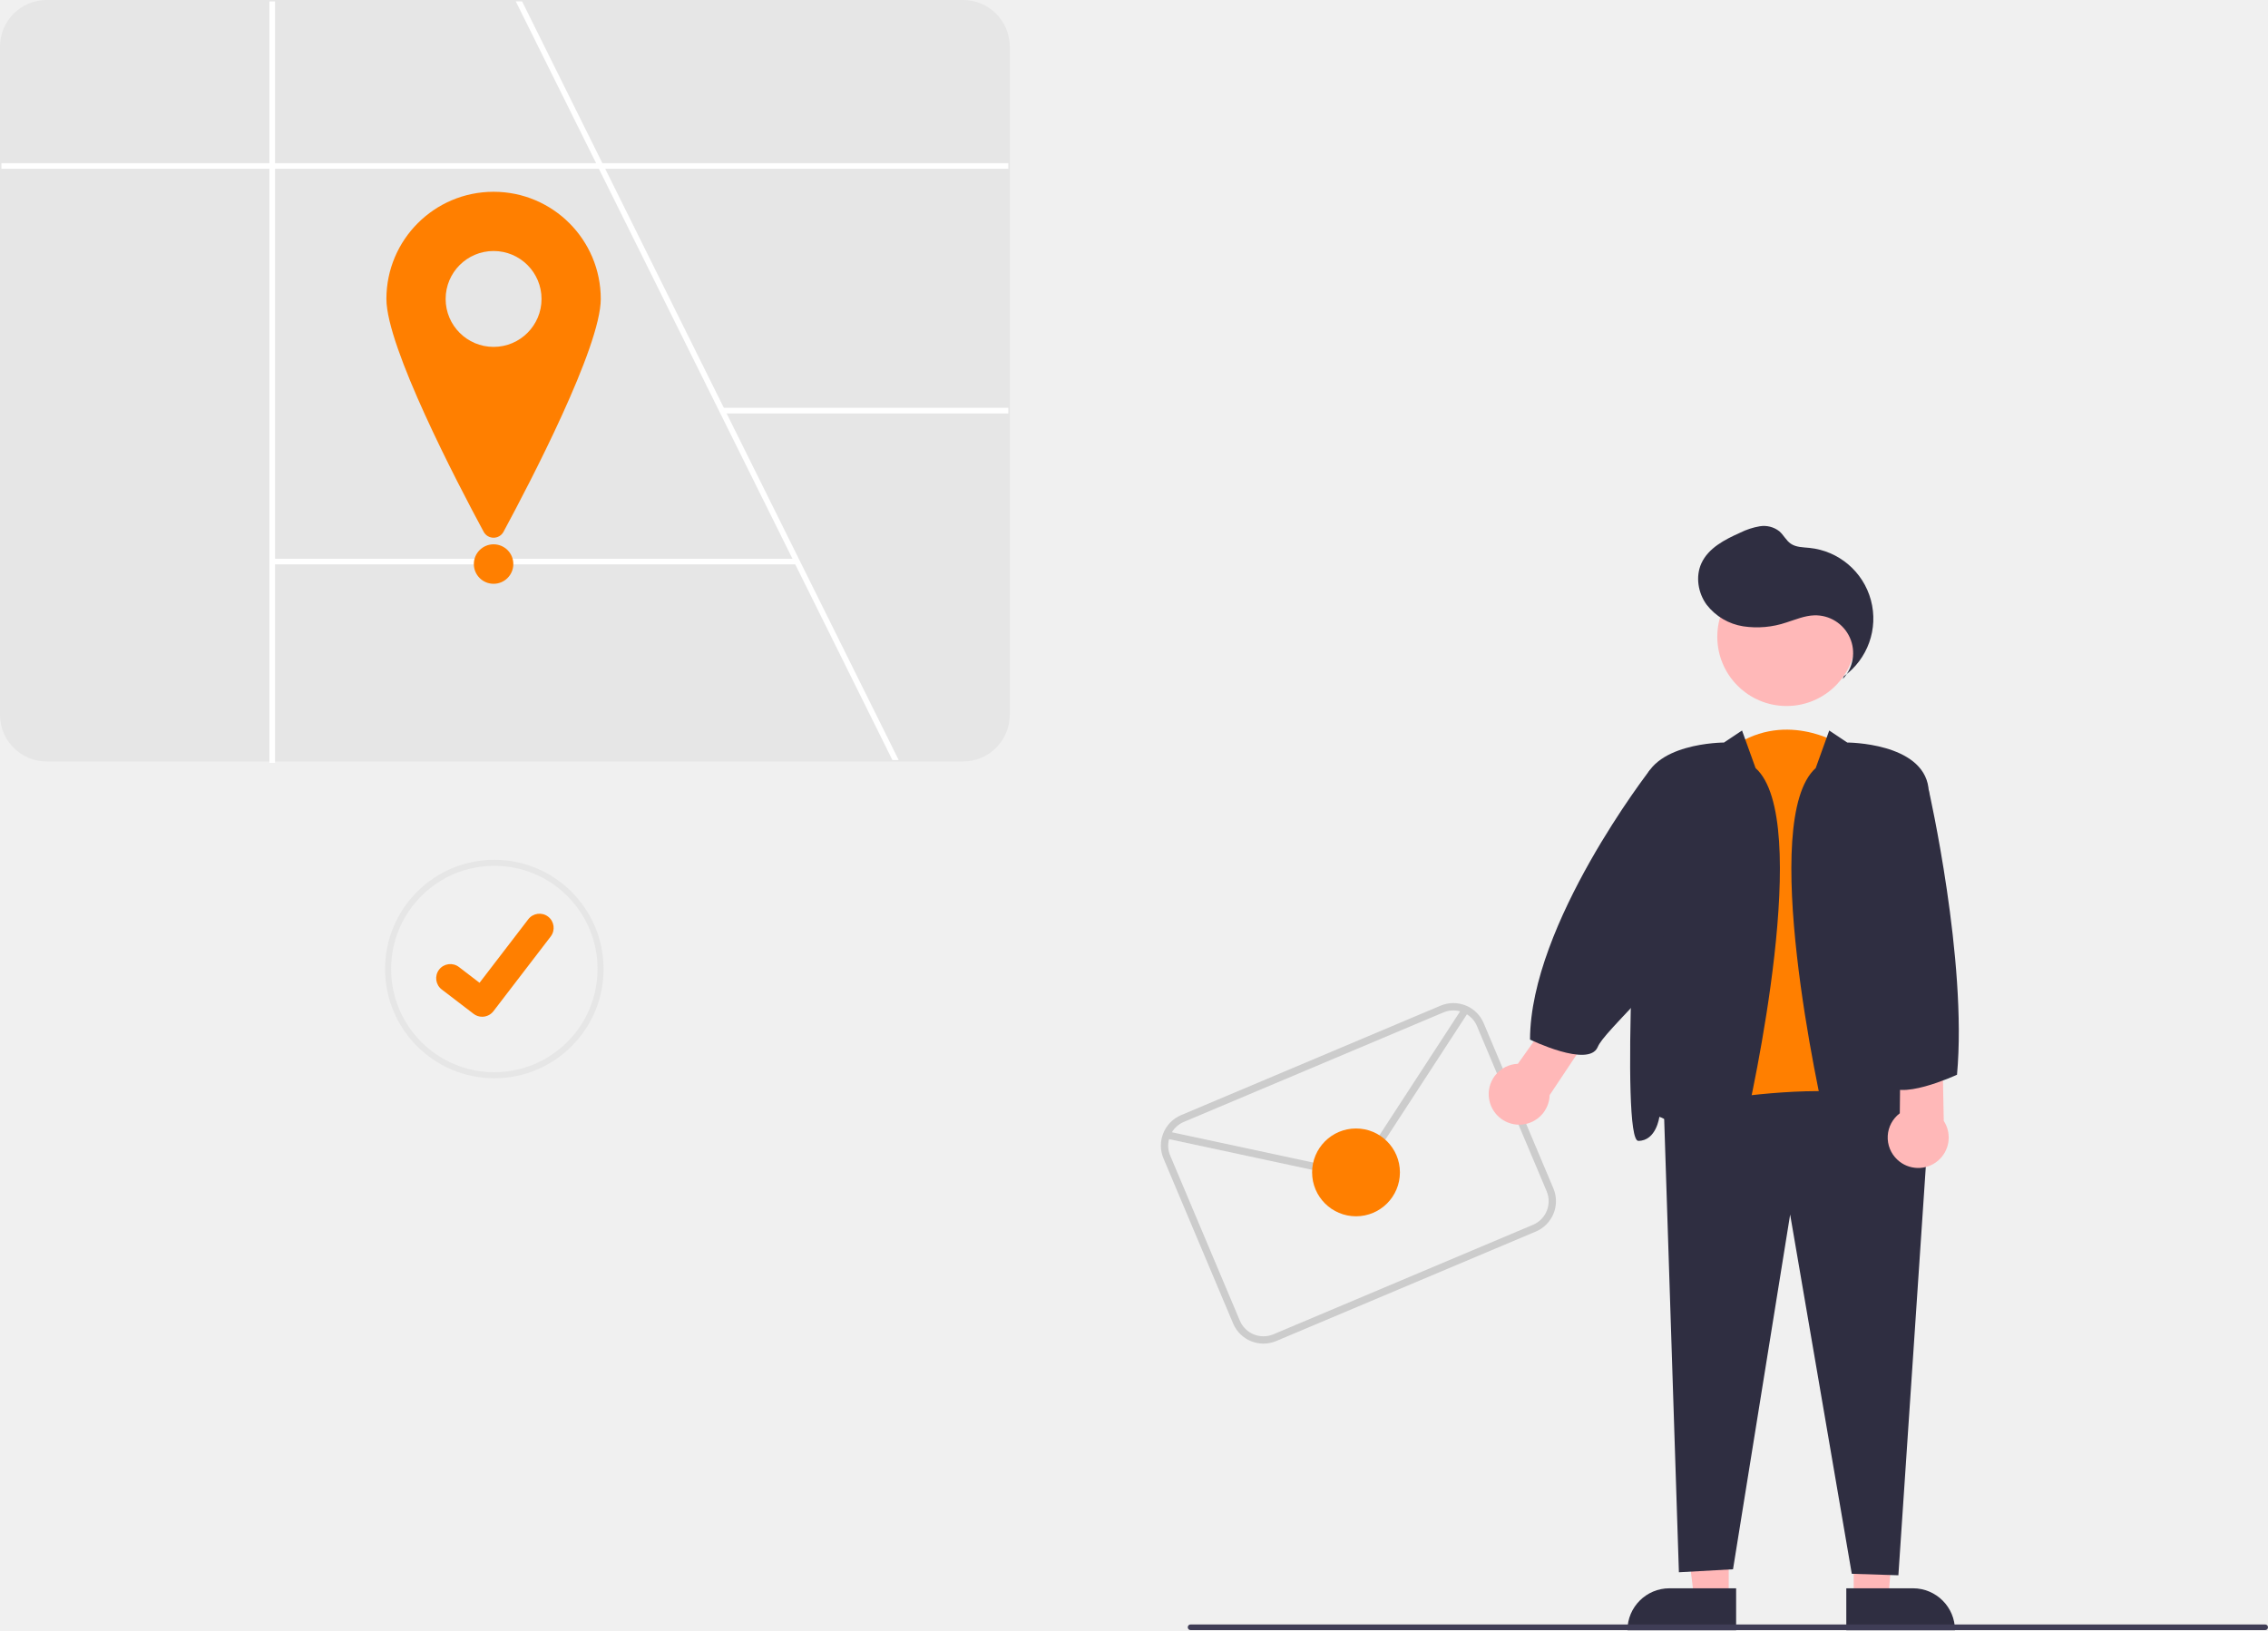
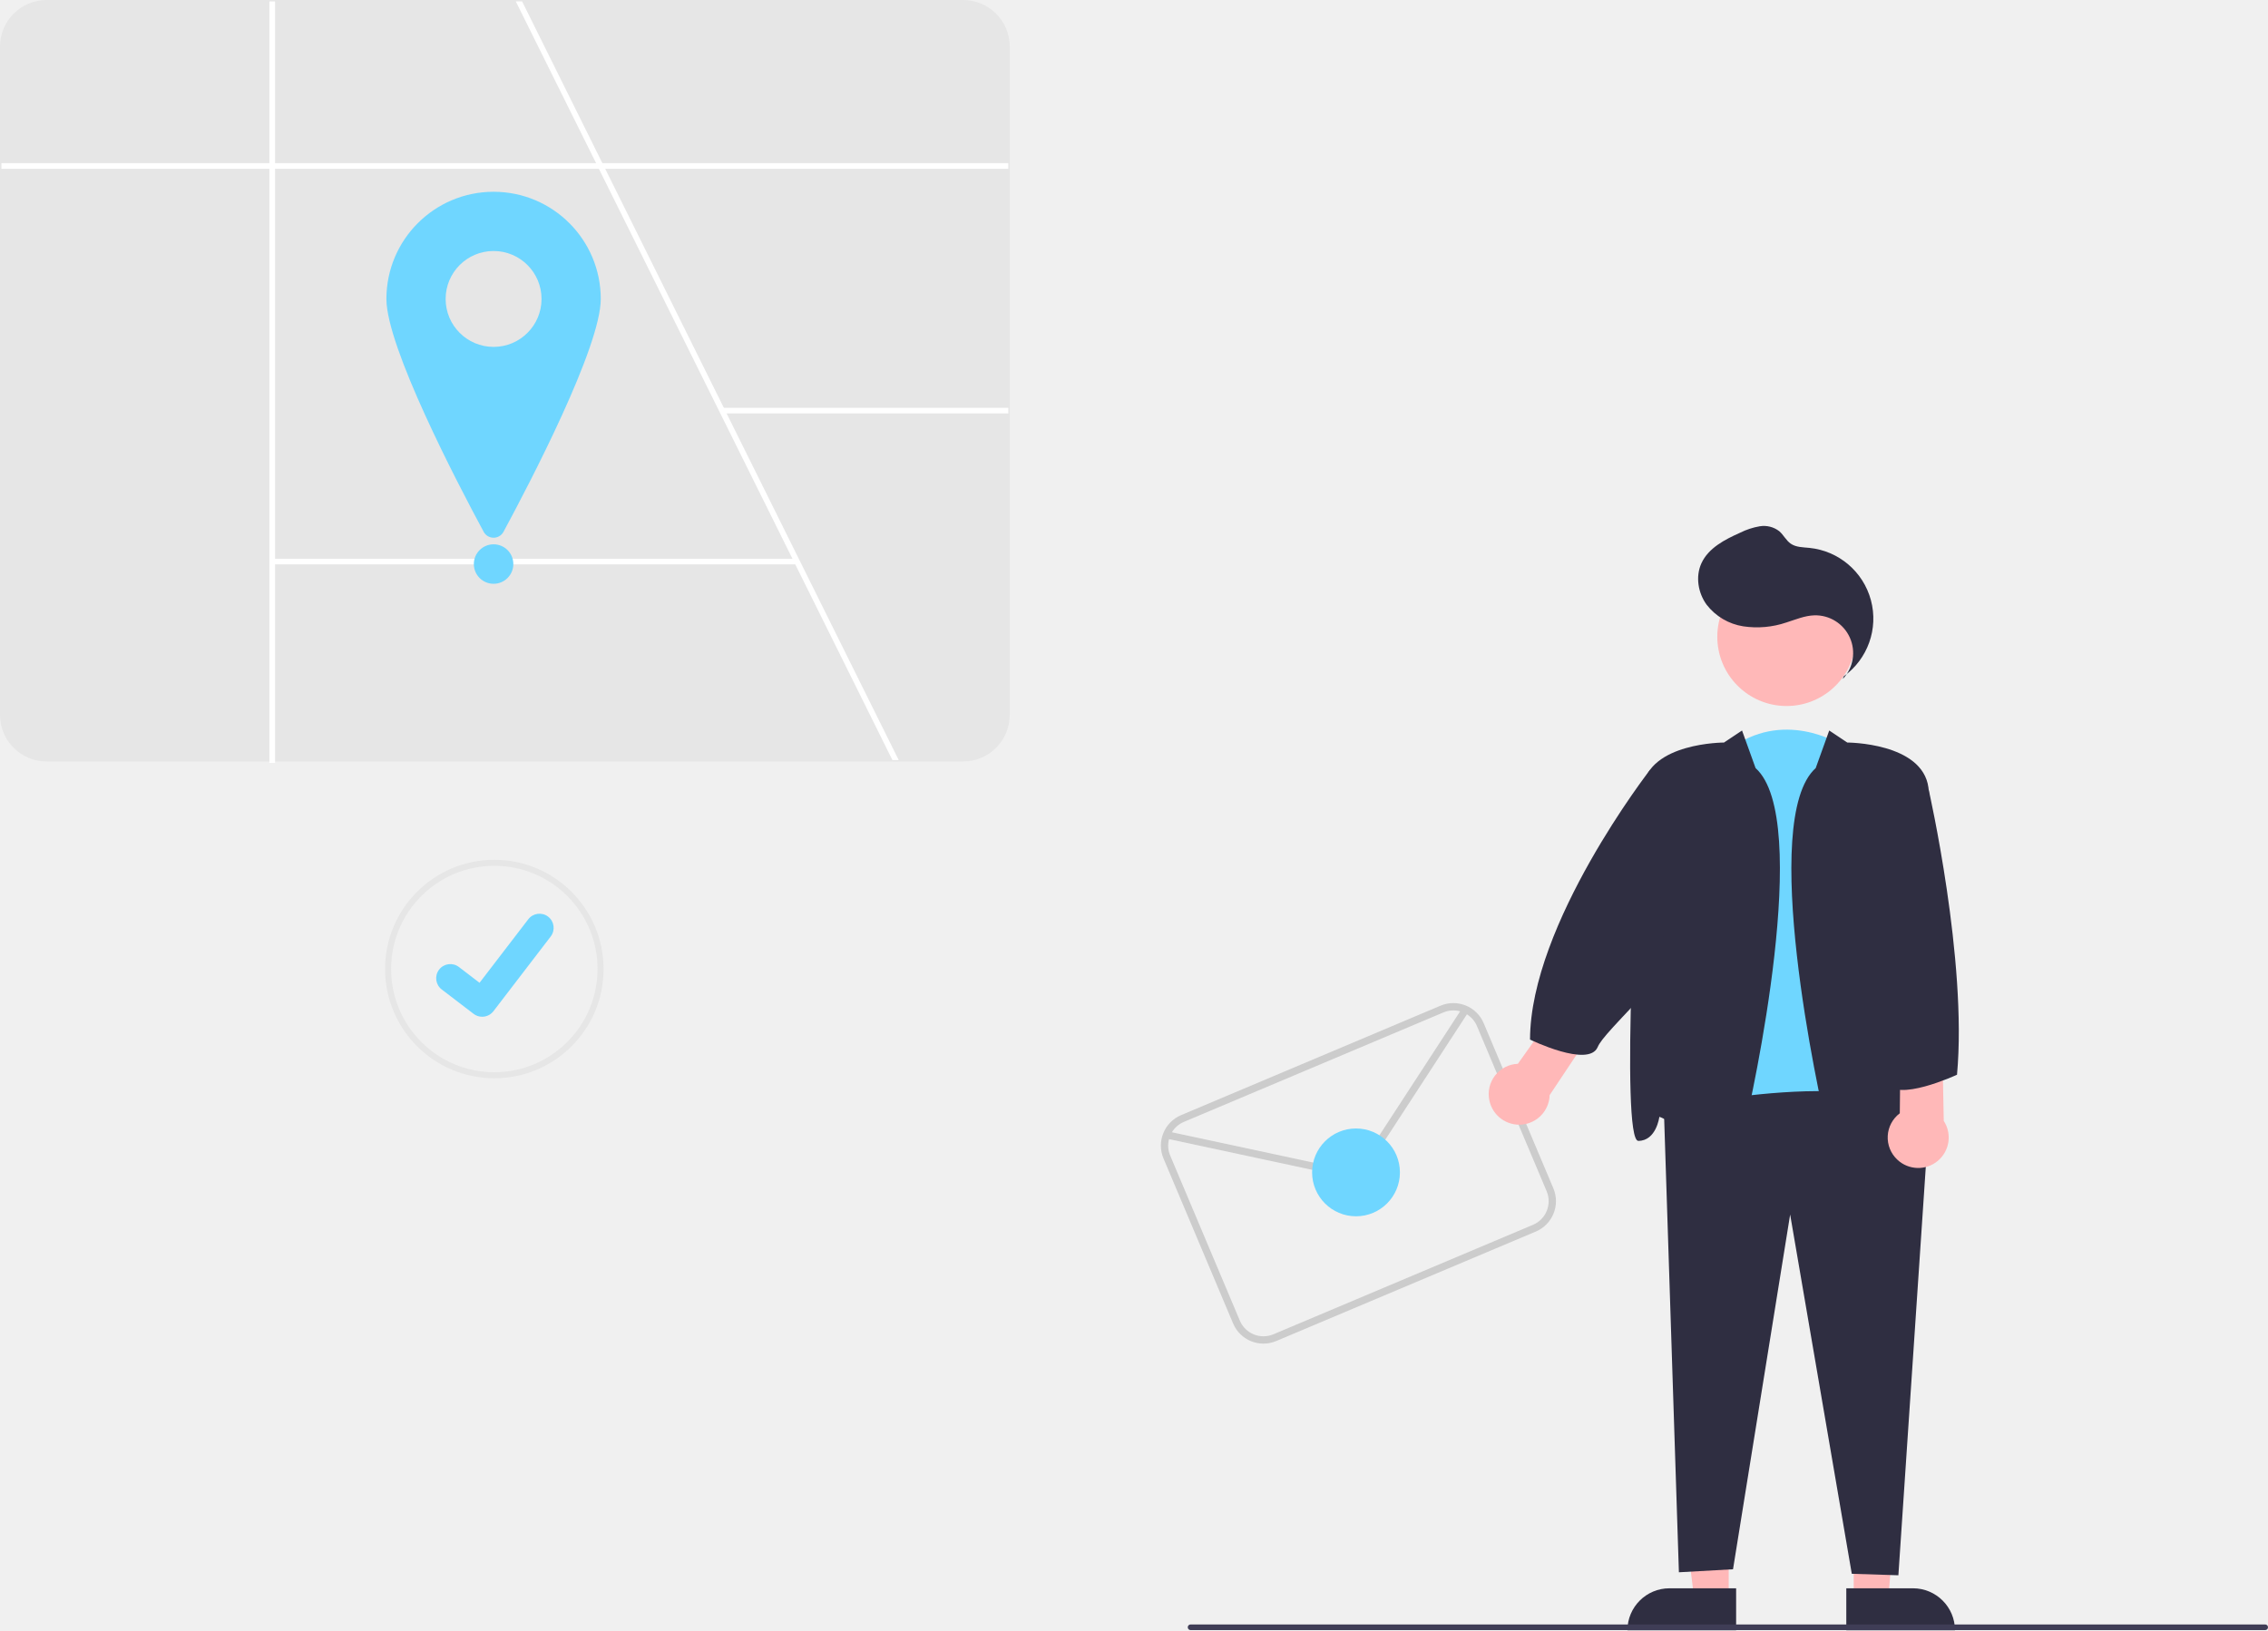
<svg xmlns="http://www.w3.org/2000/svg" data-name="Layer 1" width="804.114" height="578.063" viewBox="0 0 804.114 578.063">
  <path d="M539.193,430.718h-325a16.519,16.519,0,0,1-16.5-16.5v-237a16.519,16.519,0,0,1,16.5-16.5h325a16.519,16.519,0,0,1,16.5,16.5v237A16.519,16.519,0,0,1,539.193,430.718Z" transform="translate(-197.6929 -160.7183)" fill="#e6e6e6" />
  <polygon points="318.63 269.5 316.4 269.5 281.96 200.12 280.96 198.12 255.49 146.8 212.33 59.85 211.34 57.85 182.87 0.5 185.11 0.5 213.57 57.85 214.57 59.85 256.63 144.59 257.62 146.59 283.08 197.87 318.63 269.5" fill="#fff" />
  <rect x="0.5" y="57.855" width="357" height="2" fill="#fff" />
  <rect x="255.919" y="144.595" width="101.581" height="2" fill="#fff" />
  <rect x="95.516" y="0.5" width="2" height="270" fill="#fff" />
  <rect x="96.516" y="198.117" width="186.062" height="2" fill="#fff" />
-   <path d="M410.693,266.718c0,17.046-25.068,65.114-34.483,82.566a3.994,3.994,0,0,1-7.034,0c-9.415-17.452-34.483-65.521-34.483-82.566a38,38,0,0,1,76,0Z" transform="translate(-197.6929 -160.7183)" fill="#ff7f00" />
+   <path d="M410.693,266.718c0,17.046-25.068,65.114-34.483,82.566a3.994,3.994,0,0,1-7.034,0c-9.415-17.452-34.483-65.521-34.483-82.566a38,38,0,0,1,76,0Z" transform="translate(-197.6929 -160.7183)" fill="#6fd6ff" />
  <circle cx="175" cy="106" r="17" fill="#e6e6e6" />
-   <circle cx="175" cy="200" r="7" fill="#ff7f00" />
+   <circle cx="175" cy="200" r="7" fill="#6fd6ff" />
  <path d="M372.963,465.578a38.735,38.735,0,1,0,38.73,38.73A38.775,38.775,0,0,0,372.963,465.578Zm0,75.33a36.595,36.595,0,1,1,36.59-36.6A36.643,36.643,0,0,1,372.963,540.908Z" transform="translate(-197.6929 -160.7183)" fill="#e6e6e6" />
-   <path d="M392.023,485.738a5.016,5.016,0,0,0-7.03.93l-17.28,22.53-7.31-5.6a5.014,5.014,0,1,0-6.1,7.96l11.29,8.64.05.04a4.984,4.984,0,0,0,3,1,5.036,5.036,0,0,0,3.99-1.96l20.32-26.51A5.017,5.017,0,0,0,392.023,485.738Z" transform="translate(-197.6929 -160.7183)" fill="#ff7f00" />
+   <path d="M392.023,485.738a5.016,5.016,0,0,0-7.03.93l-17.28,22.53-7.31-5.6a5.014,5.014,0,1,0-6.1,7.96l11.29,8.64.05.04a4.984,4.984,0,0,0,3,1,5.036,5.036,0,0,0,3.99-1.96l20.32-26.51A5.017,5.017,0,0,0,392.023,485.738Z" transform="translate(-197.6929 -160.7183)" fill="#6fd6ff" />
  <path d="M748.443,582.098l-9.65-22.88-8.28-19.63-6.77-16.06a11.694,11.694,0,0,0-15.3-6.22l-92.04,38.83a11.722,11.722,0,0,0-6.22,15.29l24.71,58.57a11.669,11.669,0,0,0,15.29,6.22l92.04-38.82A11.694,11.694,0,0,0,748.443,582.098Zm-7.23,12.91-92.03,38.82a9.088,9.088,0,0,1-11.9-4.83l-24.71-58.57a8.989,8.989,0,0,1-.41-5.79,8.71,8.71,0,0,1,1.02-2.44,9.063,9.063,0,0,1,4.23-3.67l92.04-38.82a9.046,9.046,0,0,1,5.92-.39,8.635,8.635,0,0,1,2.41,1.06,8.985,8.985,0,0,1,3.56,4.16l7.08,16.79v.01l7.67,18.17,9.96,23.6A9.086,9.086,0,0,1,741.213,595.008Z" transform="translate(-197.6929 -160.7183)" fill="#ccc" />
  <path d="M678.598,576.446a13.025,13.025,0,0,1-7.787.75L611.007,564.389l.544-2.537,59.803,12.807a10.494,10.494,0,0,0,10.928-4.509l33.984-52.197,2.174,1.416-33.984,52.197A13.024,13.024,0,0,1,678.598,576.446Z" transform="translate(-197.6929 -160.7183)" fill="#ccc" />
-   <circle cx="480.772" cy="415.704" r="15.568" fill="#ff7f00" />
-   <path d="M849.973,424.538s-20.254-12.792-39.441,2.132L797.74,559.918s47.969,37.309,59.695,2.132Z" transform="translate(-197.6929 -160.7183)" fill="#ff7f00" />
+   <circle cx="480.772" cy="415.704" r="15.568" fill="#6fd6ff" />
+   <path d="M849.973,424.538s-20.254-12.792-39.441,2.132L797.74,559.918s47.969,37.309,59.695,2.132Z" transform="translate(-197.6929 -160.7183)" fill="#6fd6ff" />
  <polygon points="657.225 566.679 669.485 566.679 673.568 519.563 657.223 519.391 657.225 566.679" fill="#ffb8b8" />
  <path d="M852.291,723.894h38.531a0,0,0,0,1,0,0v14.887a0,0,0,0,1,0,0H867.178a14.887,14.887,0,0,1-14.887-14.887v0A0,0,0,0,1,852.291,723.894Z" transform="translate(1545.454 1301.917) rotate(179.9974)" fill="#2f2e41" />
  <polygon points="612.912 566.679 600.652 566.679 594.819 519.391 612.914 519.391 612.912 566.679" fill="#ffb8b8" />
  <path d="M591.895,563.176h23.644a0,0,0,0,1,0,0V578.062a0,0,0,0,1,0,0H577.008a0,0,0,0,1,0,0v0A14.887,14.887,0,0,1,591.895,563.176Z" fill="#2f2e41" />
  <path d="M881.42,560.45,870.76,719.281l-16.523-.533L832.385,591.364l-20.254,125.785-19.188,1.066-5.33-164.161S868.628,535.933,881.42,560.45Z" transform="translate(-197.6929 -160.7183)" fill="#2f2e41" />
  <circle cx="633.427" cy="225.776" r="24.561" fill="#ffb8b8" />
  <path d="M846.242,419.741l6.396,4.264s26.649,0,28.781,15.99,7.995,125.252,1.599,125.252-7.462-8.528-7.462-8.528-4.264,1.066-12.792,9.594-13.858,8.528-17.056-4.264S821.192,451.188,841.446,433.066Z" transform="translate(-197.6929 -160.7183)" fill="#2f2e41" />
  <path d="M815.329,419.741l-6.396,4.264s-26.649,0-28.781,15.99-7.995,125.252-1.599,125.252,7.462-8.528,7.462-8.528,4.264,1.066,12.792,9.594,13.858,8.528,17.056-4.264,24.518-110.862,4.264-128.983Z" transform="translate(-197.6929 -160.7183)" fill="#2f2e41" />
  <path d="M851.048,401.47a13.369,13.369,0,0,0-10.145-22.564c-3.396.114-6.596,1.503-9.838,2.523a32.535,32.535,0,0,1-15.285,1.376A20.41,20.41,0,0,1,802.763,375.12c-3.039-4.177-3.986-9.969-1.84-14.667,2.478-5.423,8.268-8.412,13.714-10.84a25.063,25.063,0,0,1,6.962-2.288,8.929,8.929,0,0,1,6.926,1.746c1.53,1.316,2.427,3.295,4.093,4.436,1.875,1.284,4.31,1.25,6.571,1.477a25.205,25.205,0,0,1,12.208,45.54Z" transform="translate(-197.6929 -160.7183)" fill="#2f2e41" />
  <path d="M725.75,550.93a10.743,10.743,0,0,1,10.104-13.01l16.318-22.985,10.518,10.713-15.574,23.38a10.801,10.801,0,0,1-21.367,1.901Z" transform="translate(-197.6929 -160.7183)" fill="#ffb8b8" />
  <path d="M870.385,571.912a10.743,10.743,0,0,1,.876-16.449l.289-28.187,14.751,2.798.548,28.087a10.801,10.801,0,0,1-16.464,13.751Z" transform="translate(-197.6929 -160.7183)" fill="#ffb8b8" />
  <path d="M788.079,505.337l-4.197-66.941-1.19-4.678s-42.432,54.563-42.531,95.611c0,0,20.787,10.127,23.985,2.665,1.256-2.931,5.546-7.275,23.933-26.656Z" transform="translate(-197.6929 -160.7183)" fill="#2f2e41" />
  <path d="M877.689,438.396l3.835,2.43s13.737,60.455,10.023,100.97c0,0-21.853,10.127-25.05,2.665S877.689,438.396,877.689,438.396Z" transform="translate(-197.6929 -160.7183)" fill="#2f2e41" />
  <path d="M1000.807,738.718h-381a1,1,0,0,1,0-2h381a1,1,0,0,1,0,2Z" transform="translate(-197.6929 -160.7183)" fill="#3f3d56" />
</svg>
